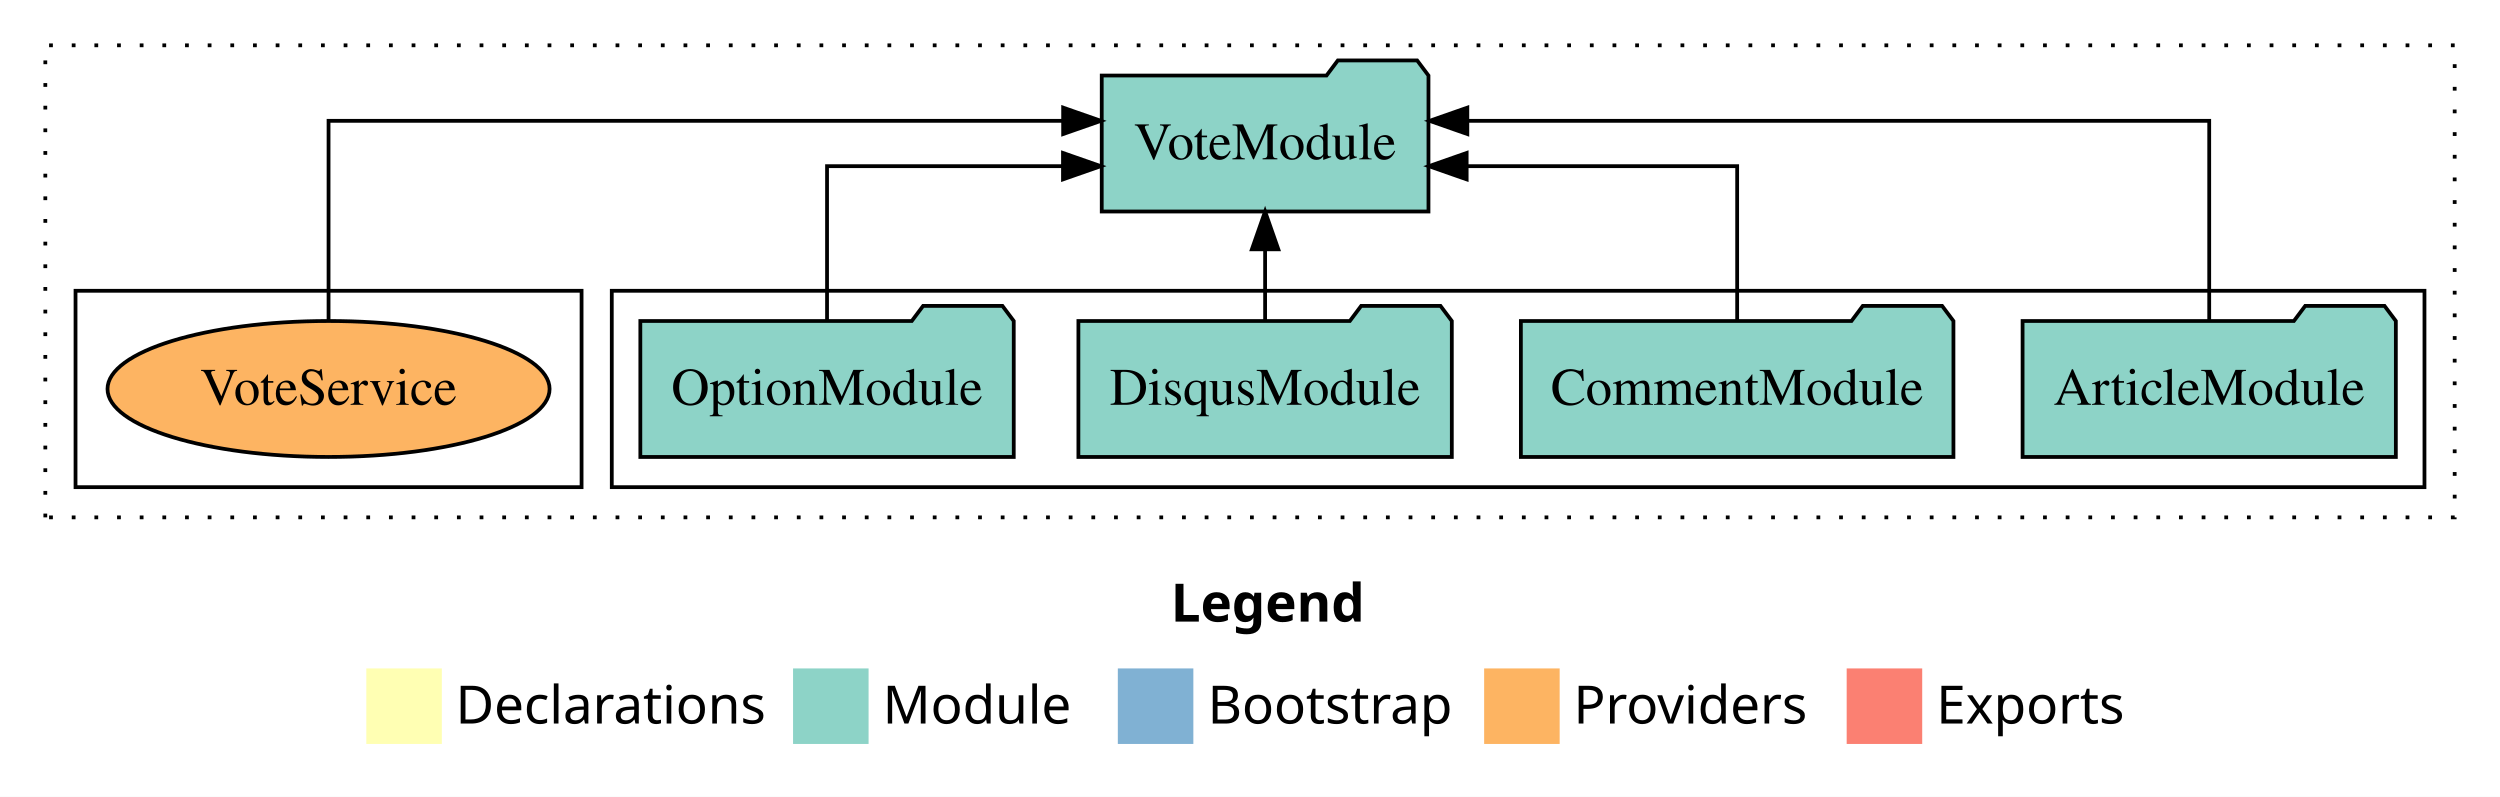
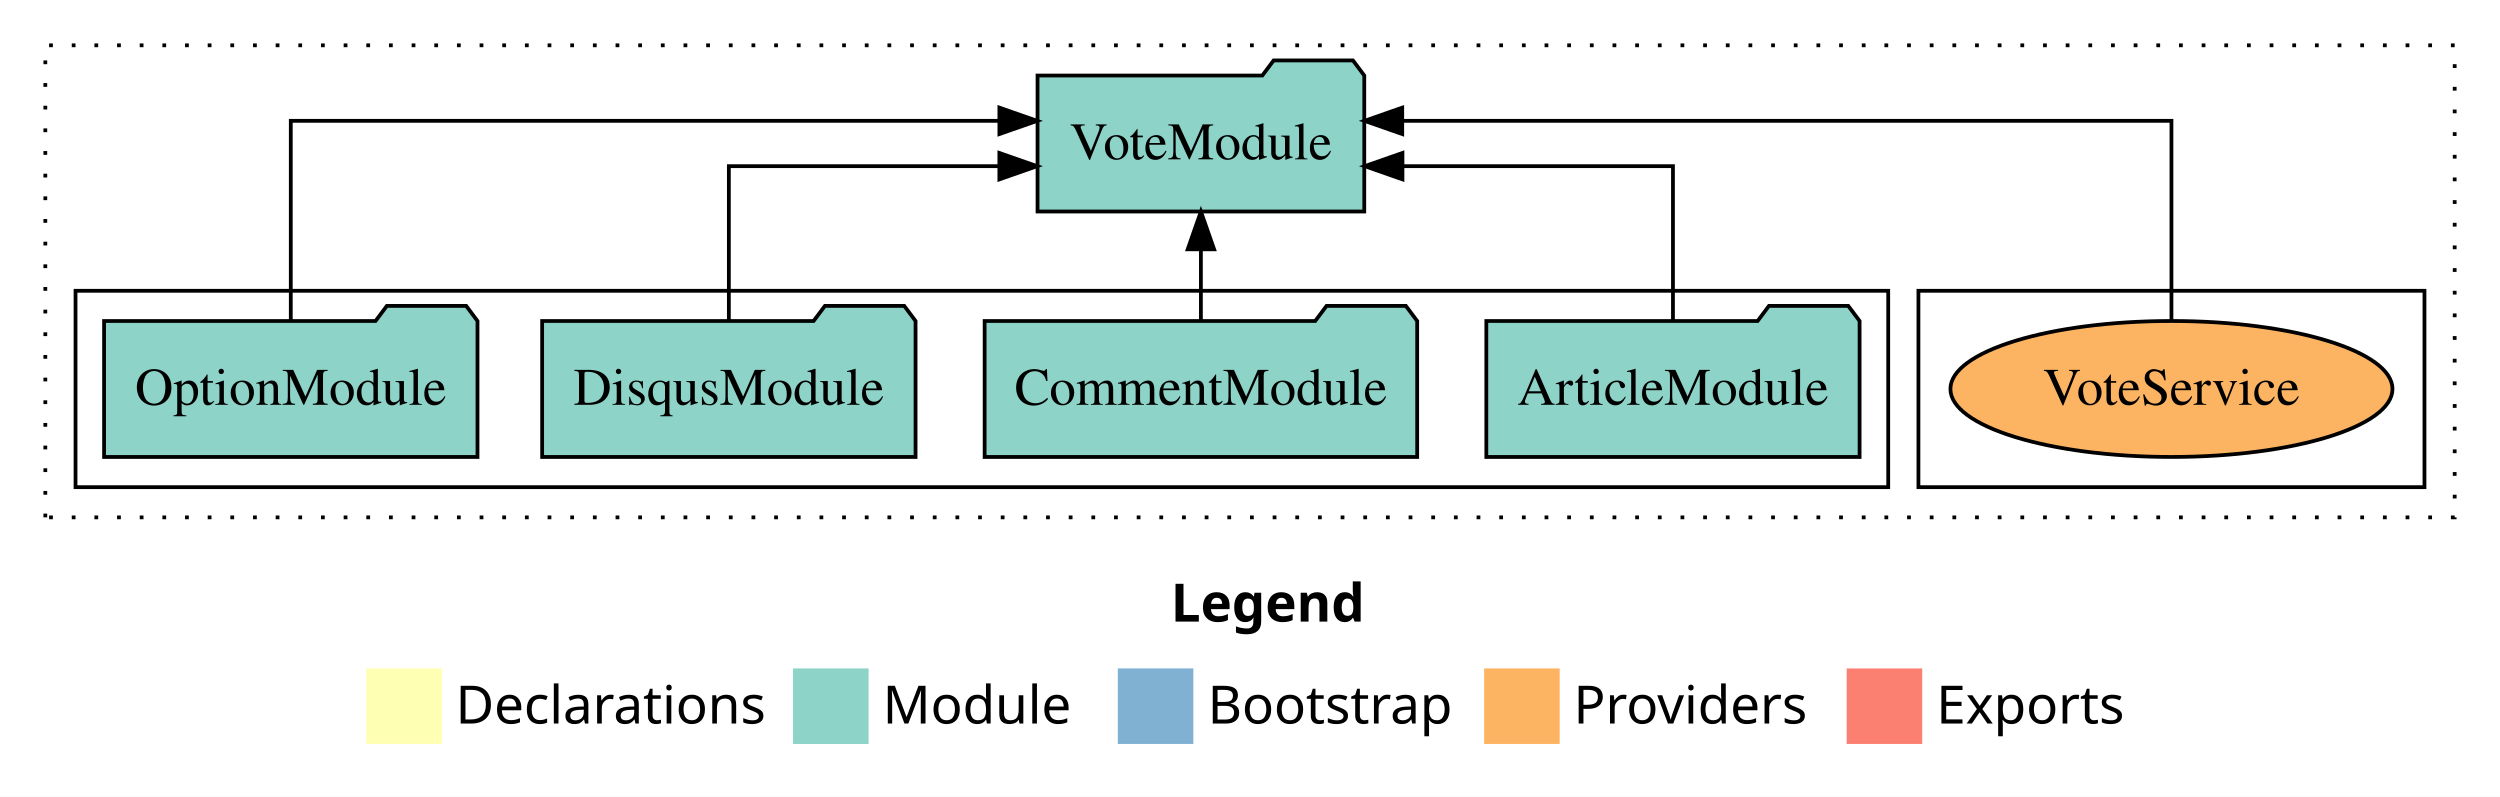
<svg xmlns="http://www.w3.org/2000/svg" width="662pt" height="211pt" viewBox="0.00 0.00 662.00 211.00">
  <g id="graph0" class="graph" transform="scale(1 1) rotate(0) translate(4 207)">
    <polygon fill="white" stroke="transparent" points="-4,4 -4,-207 658,-207 658,4 -4,4" />
    <text text-anchor="start" x="306.01" y="-42.4" font-family="Times-12" font-weight="bold" font-size="14.00">Legend</text>
    <polygon fill="#ffffb3" stroke="transparent" points="93,-10 93,-30 113,-30 113,-10 93,-10" />
    <text text-anchor="start" x="116.63" y="-15.4" font-family="Times-12" font-size="14.00">  Declarations</text>
    <polygon fill="#8dd3c7" stroke="transparent" points="206,-10 206,-30 226,-30 226,-10 206,-10" />
    <text text-anchor="start" x="229.73" y="-15.4" font-family="Times-12" font-size="14.00">  Module</text>
    <polygon fill="#80b1d3" stroke="transparent" points="292,-10 292,-30 312,-30 312,-10 292,-10" />
    <text text-anchor="start" x="315.78" y="-15.4" font-family="Times-12" font-size="14.00">  Bootstrap</text>
    <polygon fill="#fdb462" stroke="transparent" points="389,-10 389,-30 409,-30 409,-10 389,-10" />
    <text text-anchor="start" x="412.67" y="-15.4" font-family="Times-12" font-size="14.00">  Providers</text>
    <polygon fill="#fb8072" stroke="transparent" points="485,-10 485,-30 505,-30 505,-10 485,-10" />
    <text text-anchor="start" x="508.73" y="-15.4" font-family="Times-12" font-size="14.00">  Exports</text>
    <g id="clust1" class="cluster">
      <polygon fill="none" stroke="black" stroke-dasharray="1,5" points="8,-70 8,-195 646,-195 646,-70 8,-70" />
    </g>
+     <g id="clust6" class="cluster">
+       <polygon fill="none" stroke="black" points="504,-78 504,-130 638,-130 638,-78 504,-78" />
+     </g>
    <g id="clust3" class="cluster">
-       <polygon fill="none" stroke="black" points="158,-78 158,-130 638,-130 638,-78 158,-78" />
-     </g>
-     <g id="clust6" class="cluster">
-       <polygon fill="none" stroke="black" points="16,-78 16,-130 150,-130 150,-78 16,-78" />
+       <polygon fill="none" stroke="black" points="16,-78 16,-130 496,-130 496,-78 16,-78" />
    </g>
    <g id="node1" class="node">
-       <polygon fill="#8dd3c7" stroke="black" points="630.42,-122 627.42,-126 606.42,-126 603.42,-122 531.58,-122 531.58,-86 630.42,-86 630.42,-122" />
-       <text text-anchor="middle" x="581" y="-99.8" font-family="Times,serif" font-size="14.00">ArticleModule</text>
+       <polygon fill="#8dd3c7" stroke="black" points="488.42,-122 485.42,-126 464.42,-126 461.42,-122 389.58,-122 389.58,-86 488.42,-86 488.42,-122" />
+       <text text-anchor="middle" x="439" y="-99.8" font-family="Times,serif" font-size="14.00">ArticleModule</text>
    </g>
    <g id="node5" class="node">
-       <polygon fill="#8dd3c7" stroke="black" points="374.26,-187 371.26,-191 350.26,-191 347.26,-187 287.74,-187 287.74,-151 374.26,-151 374.26,-187" />
-       <text text-anchor="middle" x="331" y="-164.8" font-family="Times,serif" font-size="14.00">VoteModule</text>
+       <polygon fill="#8dd3c7" stroke="black" points="357.26,-187 354.26,-191 333.26,-191 330.26,-187 270.74,-187 270.74,-151 357.26,-151 357.26,-187" />
+       <text text-anchor="middle" x="314" y="-164.8" font-family="Times,serif" font-size="14.00">VoteModule</text>
    </g>
    <g id="edge1" class="edge">
-       <path fill="none" stroke="black" d="M581,-122.28C581,-143.32 581,-175 581,-175 581,-175 384.55,-175 384.55,-175" />
-       <polygon fill="black" stroke="black" points="384.55,-171.5 374.55,-175 384.55,-178.5 384.55,-171.5" />
+       <path fill="none" stroke="black" d="M439,-122.02C439,-139.37 439,-163 439,-163 439,-163 367.37,-163 367.37,-163" />
+       <polygon fill="black" stroke="black" points="367.37,-159.5 357.37,-163 367.37,-166.5 367.37,-159.5" />
    </g>
    <g id="node2" class="node">
-       <polygon fill="#8dd3c7" stroke="black" points="513.27,-122 510.27,-126 489.27,-126 486.27,-122 398.73,-122 398.73,-86 513.27,-86 513.27,-122" />
-       <text text-anchor="middle" x="456" y="-99.8" font-family="Times,serif" font-size="14.00">CommentModule</text>
+       <polygon fill="#8dd3c7" stroke="black" points="371.27,-122 368.27,-126 347.27,-126 344.27,-122 256.73,-122 256.73,-86 371.27,-86 371.27,-122" />
+       <text text-anchor="middle" x="314" y="-99.8" font-family="Times,serif" font-size="14.00">CommentModule</text>
    </g>
    <g id="edge2" class="edge">
-       <path fill="none" stroke="black" d="M456,-122.02C456,-139.37 456,-163 456,-163 456,-163 384.37,-163 384.37,-163" />
-       <polygon fill="black" stroke="black" points="384.37,-159.5 374.37,-163 384.37,-166.5 384.37,-159.5" />
+       <path fill="none" stroke="black" d="M314,-122.11C314,-122.11 314,-140.99 314,-140.99" />
+       <polygon fill="black" stroke="black" points="310.5,-140.99 314,-150.99 317.5,-140.99 310.5,-140.99" />
    </g>
    <g id="node3" class="node">
-       <polygon fill="#8dd3c7" stroke="black" points="380.44,-122 377.44,-126 356.44,-126 353.44,-122 281.56,-122 281.56,-86 380.44,-86 380.44,-122" />
-       <text text-anchor="middle" x="331" y="-99.8" font-family="Times,serif" font-size="14.00">DisqusModule</text>
+       <polygon fill="#8dd3c7" stroke="black" points="238.44,-122 235.44,-126 214.44,-126 211.44,-122 139.56,-122 139.56,-86 238.44,-86 238.44,-122" />
+       <text text-anchor="middle" x="189" y="-99.8" font-family="Times,serif" font-size="14.00">DisqusModule</text>
    </g>
    <g id="edge3" class="edge">
-       <path fill="none" stroke="black" d="M331,-122.11C331,-122.11 331,-140.99 331,-140.99" />
-       <polygon fill="black" stroke="black" points="327.5,-140.99 331,-150.99 334.5,-140.99 327.5,-140.99" />
+       <path fill="none" stroke="black" d="M189,-122.02C189,-139.37 189,-163 189,-163 189,-163 260.63,-163 260.63,-163" />
+       <polygon fill="black" stroke="black" points="260.63,-166.5 270.63,-163 260.63,-159.5 260.63,-166.5" />
    </g>
    <g id="node4" class="node">
-       <polygon fill="#8dd3c7" stroke="black" points="264.44,-122 261.44,-126 240.44,-126 237.44,-122 165.56,-122 165.56,-86 264.44,-86 264.44,-122" />
-       <text text-anchor="middle" x="215" y="-99.8" font-family="Times,serif" font-size="14.00">OptionModule</text>
+       <polygon fill="#8dd3c7" stroke="black" points="122.44,-122 119.44,-126 98.44,-126 95.44,-122 23.56,-122 23.56,-86 122.44,-86 122.44,-122" />
+       <text text-anchor="middle" x="73" y="-99.8" font-family="Times,serif" font-size="14.00">OptionModule</text>
    </g>
    <g id="edge4" class="edge">
-       <path fill="none" stroke="black" d="M215,-122.02C215,-139.37 215,-163 215,-163 215,-163 277.48,-163 277.48,-163" />
-       <polygon fill="black" stroke="black" points="277.48,-166.5 287.48,-163 277.48,-159.5 277.48,-166.5" />
+       <path fill="none" stroke="black" d="M73,-122.28C73,-143.32 73,-175 73,-175 73,-175 260.64,-175 260.64,-175" />
+       <polygon fill="black" stroke="black" points="260.64,-178.5 270.64,-175 260.64,-171.5 260.64,-178.5" />
    </g>
    <g id="node6" class="node">
-       <ellipse fill="#fdb462" stroke="black" cx="83" cy="-104" rx="58.53" ry="18" />
-       <text text-anchor="middle" x="83" y="-99.8" font-family="Times,serif" font-size="14.00">VoteService</text>
+       <ellipse fill="#fdb462" stroke="black" cx="571" cy="-104" rx="58.53" ry="18" />
+       <text text-anchor="middle" x="571" y="-99.8" font-family="Times,serif" font-size="14.00">VoteService</text>
    </g>
    <g id="edge5" class="edge">
-       <path fill="none" stroke="black" d="M83,-122.28C83,-143.32 83,-175 83,-175 83,-175 277.52,-175 277.52,-175" />
-       <polygon fill="black" stroke="black" points="277.52,-178.5 287.52,-175 277.52,-171.5 277.52,-178.5" />
+       <path fill="none" stroke="black" d="M571,-122.28C571,-143.32 571,-175 571,-175 571,-175 367.31,-175 367.31,-175" />
+       <polygon fill="black" stroke="black" points="367.31,-171.5 357.31,-175 367.31,-178.5 367.31,-171.5" />
    </g>
  </g>
</svg>
